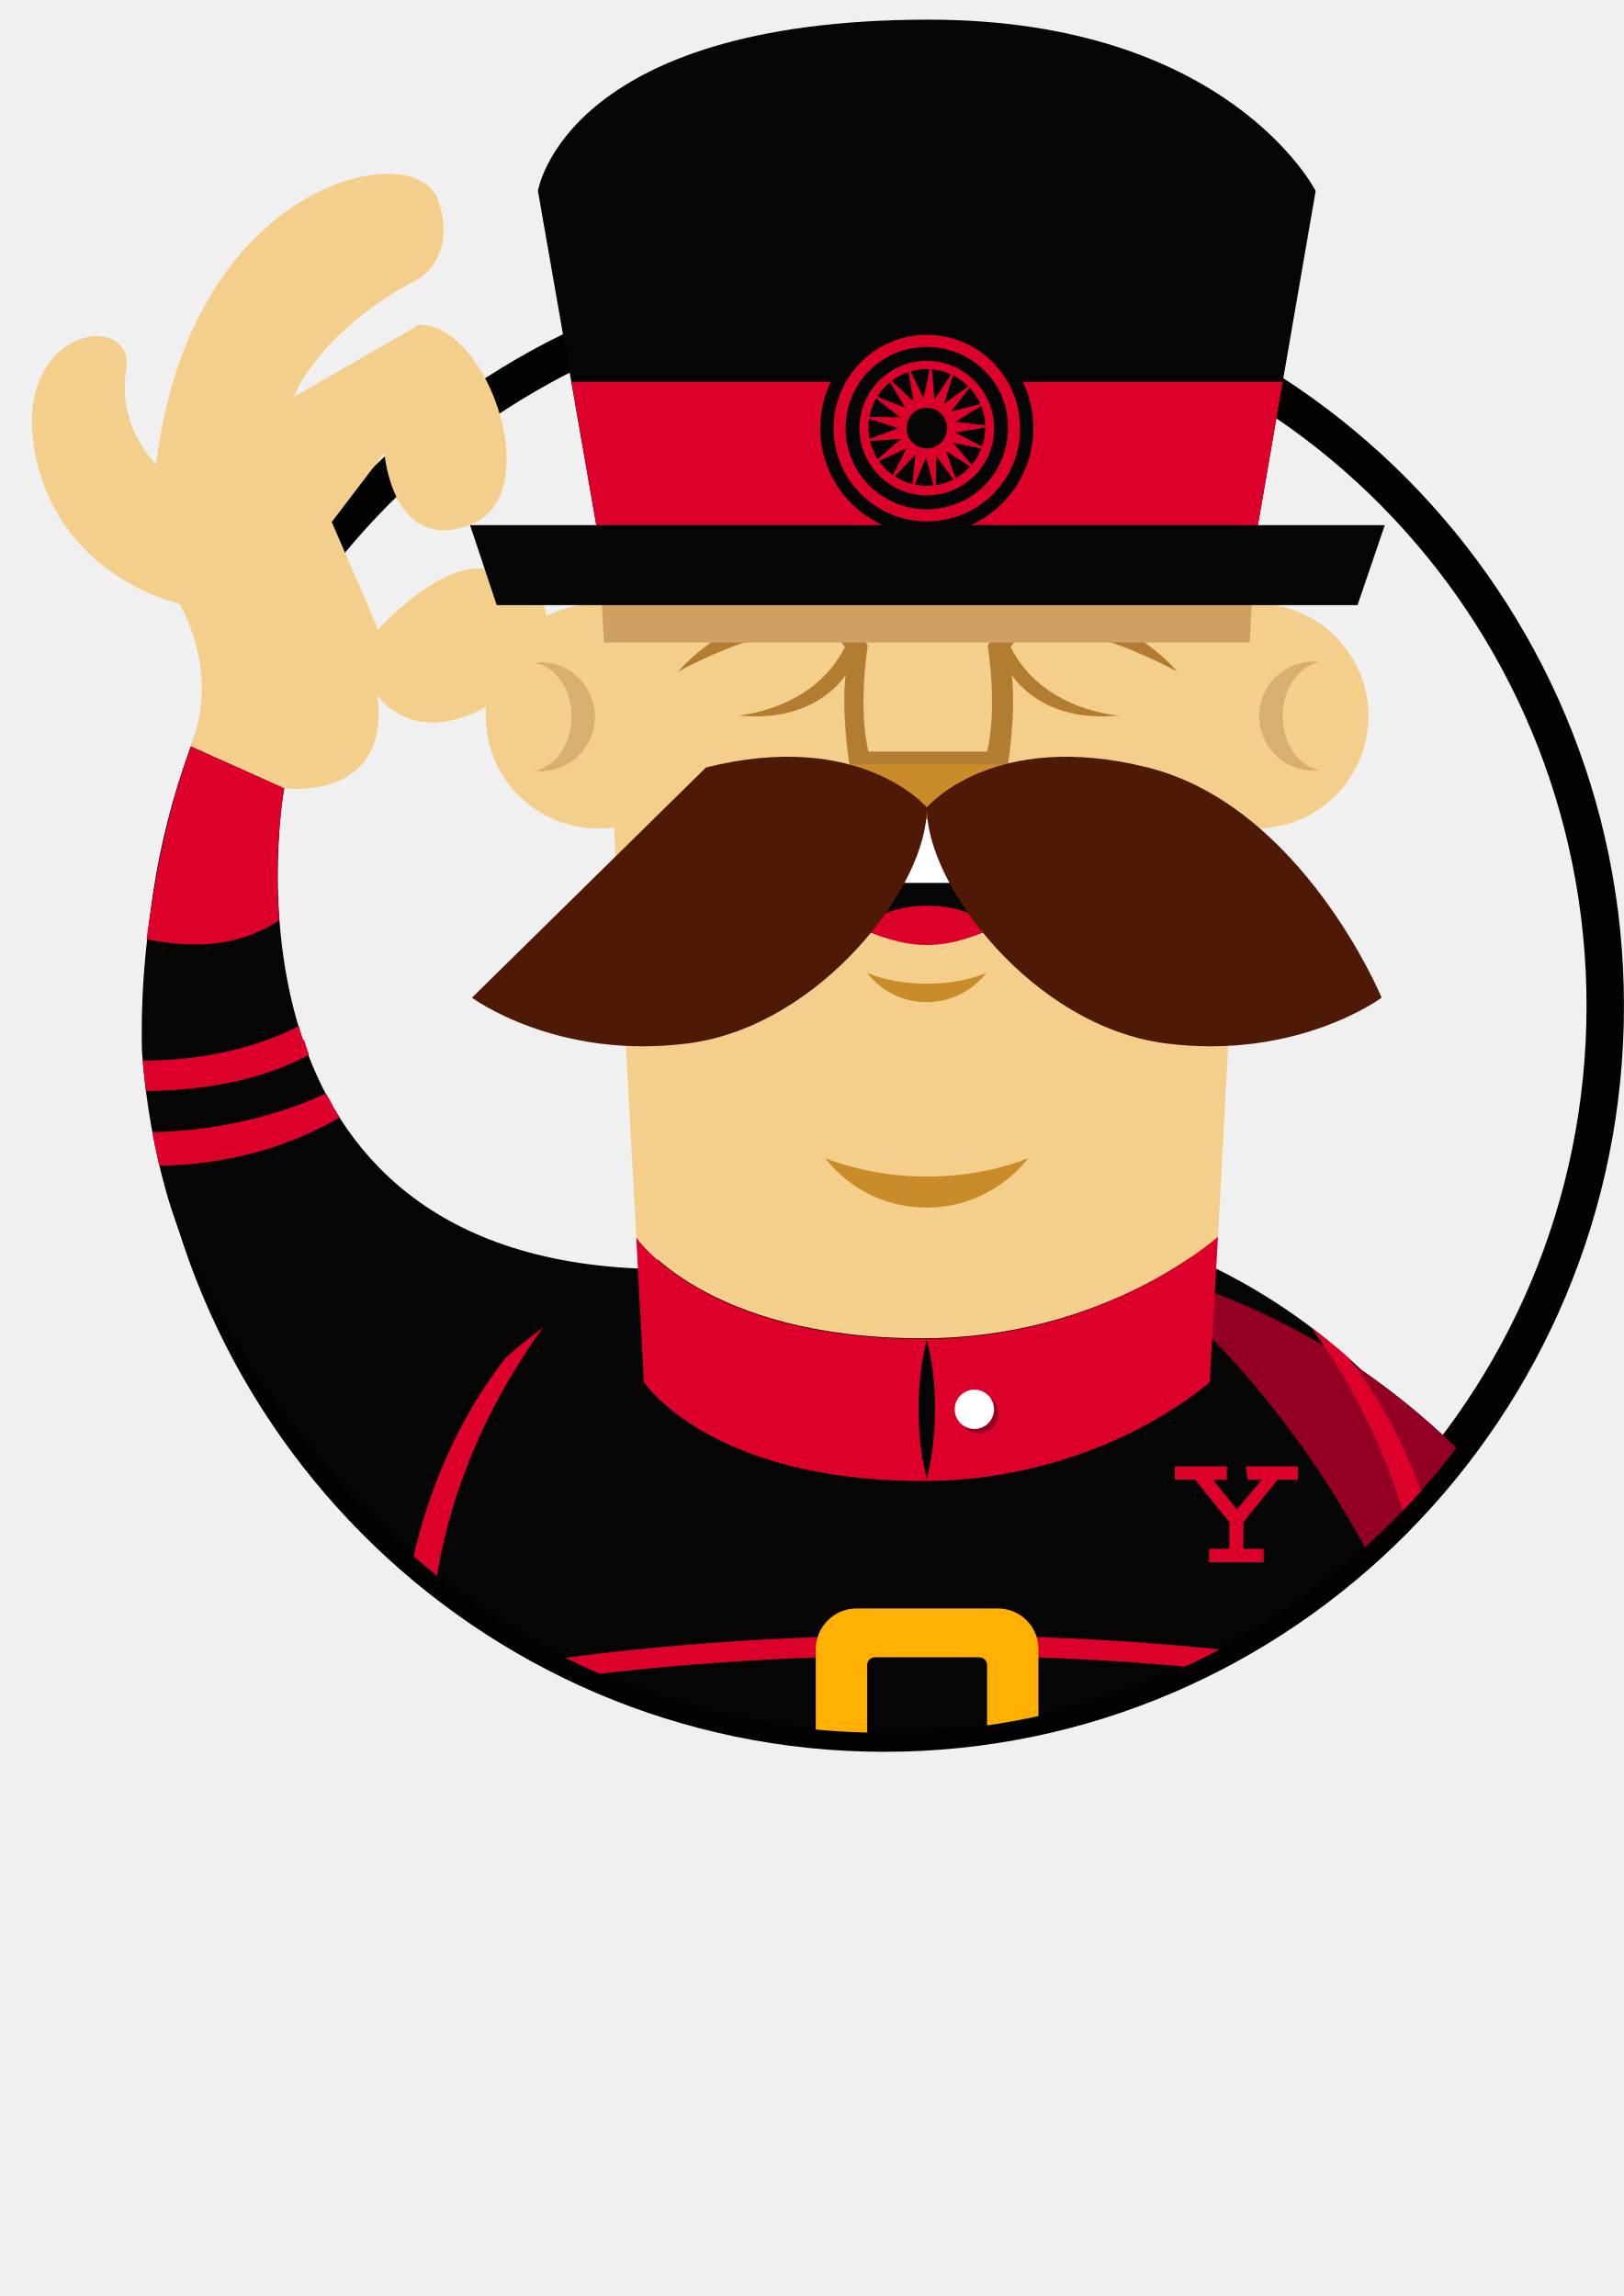
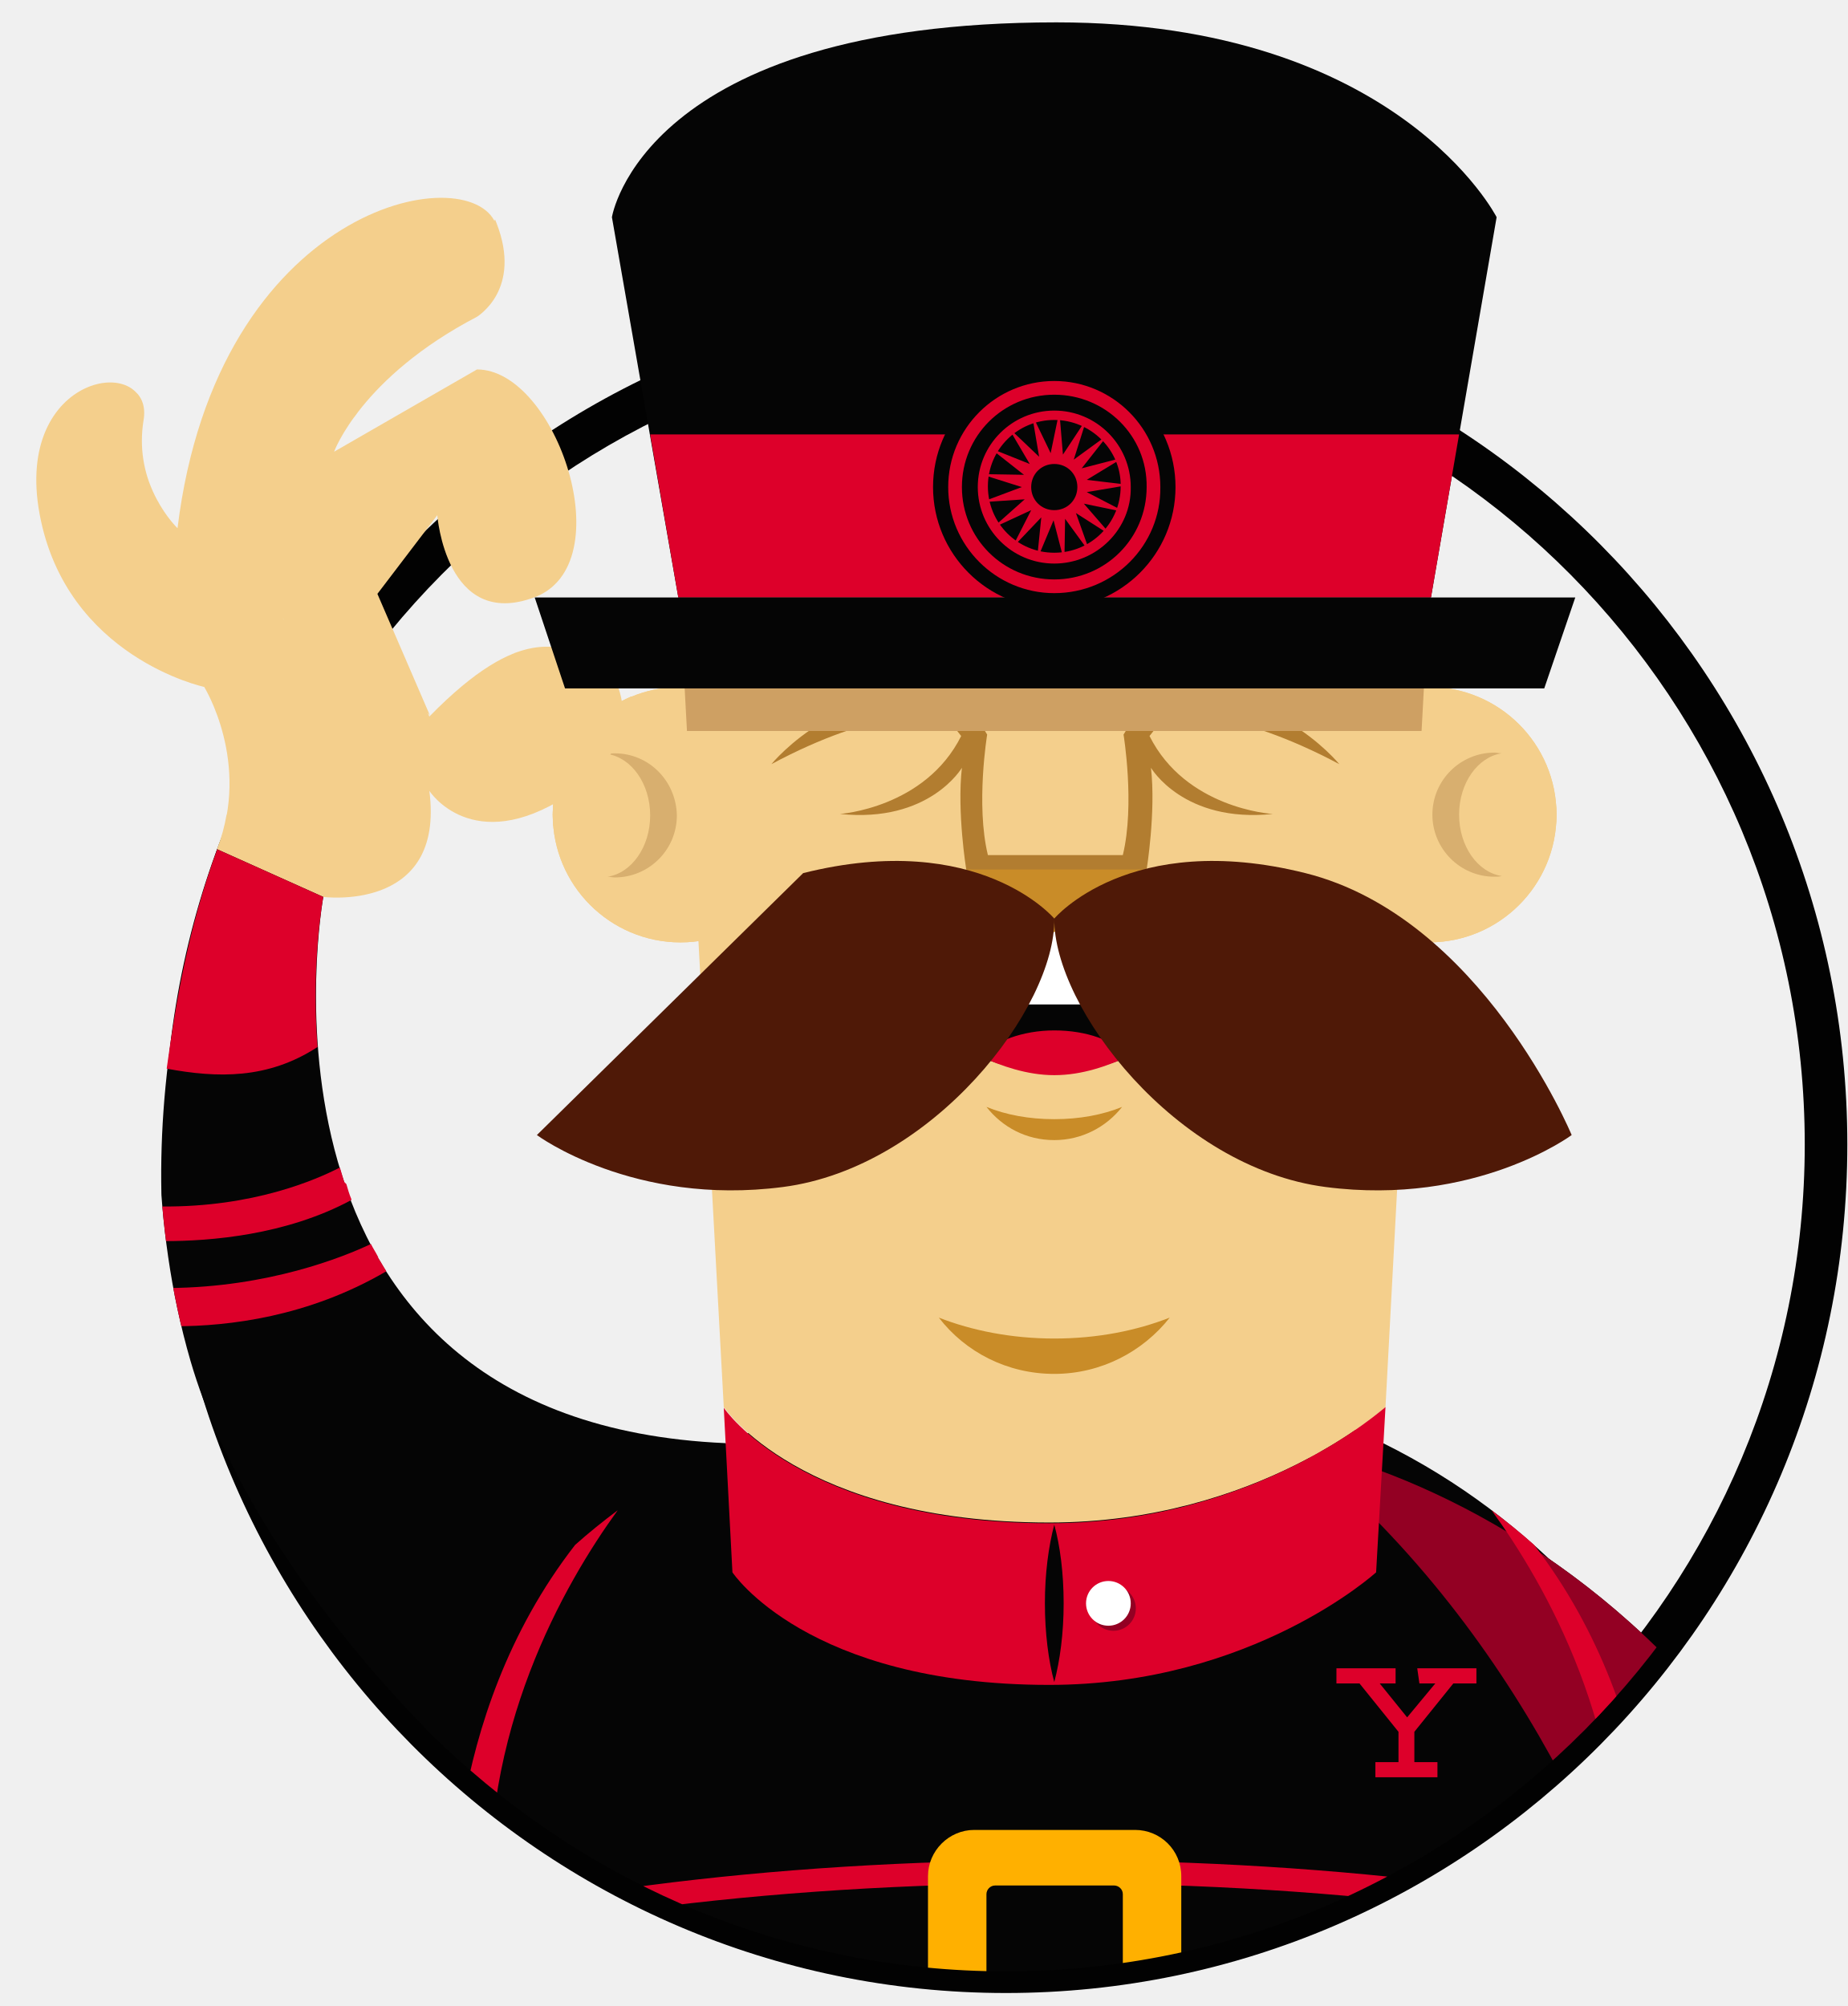
- <svg xmlns="http://www.w3.org/2000/svg" xmlns:xlink="http://www.w3.org/1999/xlink" width="256px" height="362px" viewBox="0 0 256 362" version="1.1" preserveAspectRatio="xMinYMin meet">
+ <svg xmlns="http://www.w3.org/2000/svg" xmlns:xlink="http://www.w3.org/1999/xlink" width="256px" height="278px" viewBox="0 0 256 278" version="1.1" preserveAspectRatio="xMinYMin meet">
  <g>
    <path fill="#020202" d="M139.4,276.2c-64.3,0-116.6-52.7-116.6-117.6c0-64.8,52.3-117.6,116.6-117.6S256,93.8,256,158.6C256,223.5,203.7,276.2,139.4,276.2L139.4,276.2z M139.4,46.9c-61,0-110.7,50.1-110.7,111.7c0,61.6,49.7,111.7,110.7,111.7c61,0,110.7-50.1,110.7-111.7C250.1,97,200.5,46.9,139.4,46.9L139.4,46.9z" />
    <g>
      <defs>
        <path id="SVGID_1" d="M203,63.6v-0.3l6.6-33.2c0,0-14.7-33.9-64.1-29.8C96.2,4.4,90,15.8,81.9,29.4l4.8,21.7l-9.2,5.9c0,0-3.3-9.9-8.5-10.3c0,0,7.7-11.1,2.2-18.8c-5.5-7.7-35-7-46.4,32c0,0-1.5-11.8-6.3-11.8S-4,54.5,0.8,72.9c4.8,18.4,21.4,23.9,26.9,26.2c0,0,2.6,3.3,1.5,7.7c-0.6,2.3-13.9,43.6-2.8,81.8c8.3,28.5,35,53.3,35,53.3c20.4,19.4,47.8,31.3,78,31.3c62.7,0,113.6-51.3,113.6-114.6C253.1,119.1,233.2,84.2,203,63.6L203,63.6z" />
      </defs>
      <clipPath id="SVGID_2">
        <use xlink:href="#SVGID_1" overflow="visible" />
      </clipPath>
      <g clip-path="url(#SVGID_2)">
        <path fill="#F4CF8C" d="M271.2,329.2c0,0,1.9,25.7-5.1,30.9c0,0-1.5,10.3-11.4,10.6c0,0-2.2,5.9-12.5,2.9c-10.3-2.9-19.1-33.1-19.1-33.1S254.2,314.1,271.2,329.2L271.2,329.2z" />
        <path fill="#050505" d="M179.5,200.4c0,0,82.6,13.3,91.7,128.8c0,0-15.4,9.8-31.5,10.5C239.7,339.7,241.1,250.8,179.5,200.4L179.5,200.4z" />
        <path fill="#DD002A" d="M260.8,278.3c-4.5,2.2-14.1,6-28.9,7.5c0.5,1.9,1,3.8,1.5,5.7c5.9-0.9,16.5-3.1,29.2-8.1C262,281.7,261.4,280,260.8,278.3L260.8,278.3z M227.8,272.6c0.6,1.9,1.3,3.7,1.8,5.6c5.4-0.6,17.6-2.3,28.4-7.1c-0.8-1.8-1.5-3.6-2.3-5.3C251.7,267.6,242.9,270.8,227.8,272.6L227.8,272.6z M271.2,329.2c-0.8-10.6-2.3-20.3-4.2-29.2c-6.3,3.9-16.3,8.6-29.8,10.4c2.8,17.5,2.6,29.3,2.6,29.3C255.8,339,271.2,329.2,271.2,329.2L271.2,329.2z" />
        <circle fill="#F4CF8C" cx="94.3" cy="112.9" r="17.7" />
        <circle fill="#F4CF8C" cx="94.3" cy="112.9" r="17.7" />
        <path fill="#F4CF8C" d="M76.6,112.9c0,0.5,0,1.1,0.1,1.6c1.3-0.5,2.6-1.2,4-2.2c8.4-5.4,8.6-11.8,6.8-15.8C81.1,99.3,76.6,105.6,76.6,112.9z" />
        <circle fill="#F4CF8C" cx="85.2" cy="112.9" r="8.6" />
        <path fill="#D8AF6F" d="M85.2,104.4c-0.3,0-0.7,0-1,0.1c3.3,0.5,5.9,4.1,5.9,8.5c0,4.4-2.6,8-5.9,8.5c0.3,0,0.7,0.1,1,0.1c4.7,0,8.6-3.8,8.6-8.6C93.7,108.2,89.9,104.4,85.2,104.4L85.2,104.4z" />
        <path fill="#F4CF8C" d="M84.1,104.5c-0.3,0-0.5-0.1-0.8-0.1c-3.7,0-6.7,3.8-6.7,8.6C76.6,108.6,79.9,105,84.1,104.5z M76.6,112.9c0,4.7,3,8.6,6.7,8.6c0.3,0,0.5,0,0.8-0.1C79.9,120.9,76.6,117.3,76.6,112.9z" />
        <circle fill="#F4CF8C" cx="198" cy="112.9" r="17.7" />
        <circle fill="#F4CF8C" cx="198" cy="112.9" r="17.7" />
        <circle fill="#F4CF8C" cx="207.1" cy="112.9" r="8.6" />
        <path fill="#D8AF6F" d="M202.2,112.9c0-4.4,2.6-8,5.9-8.5c-0.3,0-0.7-0.1-1-0.1c-4.7,0-8.6,3.8-8.6,8.6c0,4.7,3.8,8.6,8.6,8.6c0.3,0,0.7,0,1-0.1C204.8,120.9,202.2,117.3,202.2,112.9z" />
        <path fill="#F4CF8C" d="M215.7,112.9c0-4.7-3-8.6-6.7-8.6c-0.3,0-0.5,0-0.8,0.1C212.4,105,215.7,108.6,215.7,112.9z M208.2,121.4c0.3,0,0.5,0.1,0.8,0.1c3.7,0,6.7-3.8,6.7-8.6C215.7,117.3,212.4,120.9,208.2,121.4L208.2,121.4z M44.8,124.3c0,0,16.9,2.2,14.7-14.7c0,0,5.9,9.2,19.1,0.7c13.2-8.4,6.2-19.5,2.6-19.8c-3.7-0.4-8.8-4.4-21.7,8.8l-7.3-16.9l8.4-11c0,0,1.2,15.9,13.4,11.4c12.3-4.5,3.1-31.6-7.9-31.6L46.3,62.6c0,0,3.7-10.3,19.8-18.7c0,0,6.2-3.7,2.6-12.9c-3.7-9.2-38.6-2.6-44.1,42.2c0,0-6.2-5.9-4.8-15.1s-18-6.6-14.3,13.2c3.7,19.8,22.8,23.9,22.8,23.9s6.5,10.5,1.8,22.4C30.1,117.7,37.5,126.8,44.8,124.3z M78.6,110.3c13.2-8.4,6.2-19.5,2.6-19.8c-2.3-0.2-5.1-1.8-9.9,0l4.3,8.9c0,0-0.9,12.7-15.1,9.5c0,0-0.1,0.5-0.5,1.3C61.6,112.1,67.5,117.4,78.6,110.3z M59.6,110.8c-2.2,3.9-9.8,11.5-28.2,2.1c-0.3,1.7-0.7,3.1-1.3,4.8c0,0,7.3,9.2,14.7,6.6C44.8,124.3,60.9,126.4,59.6,110.8z M60.6,71.4c0,0,1.2,15.9,13.4,11.4c5-1.8,6.4-7.5,5.6-13.5c-3.1,3.2-12.5,11.2-16.2-5.8L46.6,83.1l-13.3,7.7l16.6-4.2l9.7,12.6l-7.3-16.9L60.6,71.4z M49.1,57.8c2.7-3.8,7.9-9.2,17.1-14c0,0,6.2-3.7,2.6-12.9c-0.1-0.2-0.1-0.3-0.2-0.5c-0.9,2.8-2.6,6.1-5.9,8.4c-6.8,4.7-31.1,21.6-23.4,47.1C39.2,86.1,36,70.3,49.1,57.8z M24.3,72.9c-1.3-1.4-5.7-6.8-4.4-14.7c0.6-3.6-2.1-5.4-5.3-5C13.9,63,15.3,83,34.7,88.7C34.7,88.7,27.4,85.3,24.3,72.9z" />
        <path fill="#050505" d="M30.1,117.7l14.7,6.6c0,0-13.2,72.7,55.8,75.7c0,0,0.5,46.8-42.1,46C58.5,246,2.2,201.2,30.1,117.7z" />
        <path fill="#DD002A" d="M47.7,163.8c-0.2-0.7-0.4-1.3-0.6-2l0,0c-3.3,1.7-12,5.5-24.6,5.4c0.1,1.6,0.2,3.2,0.3,4.8c6.3,0,16.8-0.8,25.9-5.7l0-0.1c-0.3-0.7-0.5-1.4-0.7-2.1L47.7,163.8z M52.4,174.2c-0.3-0.6-0.7-1.2-1-1.8l0,0c-3.8,1.8-14.2,6-28,6.1c0.2,1.8,0.5,3.6,0.8,5.3c7.5,0,18.5-1.3,29.3-7.6l0-0.1c-0.4-0.6-0.7-1.2-1.1-1.8L52.4,174.2L52.4,174.2z M30.1,117.7c-4,10.9-5.7,21-7,30.4c7,1.3,14,1.5,20.9-3c-0.9-11.8,0.8-20.8,0.8-20.8L30.1,117.7z" />
        <path fill="#050505" d="M51.5,304.2l90,116c0,0,3.5,1.3,5-0.5V304.2H51.5z M240.8,304.2l-90,116c0,0-3.5,1.3-5-0.5V304.2H240.8z M187.6,198.1h-82.8c-88.2,38.7-67.7,184.8-67.7,184.8h109.6v-66.8l6.1,66.8h102.4C255.2,382.8,275.8,236.8,187.6,198.1L187.6,198.1z" />
        <path fill="#F4CF8C" d="M223.1,340.6c0,0,8.8,30.1,19.1,33.1c10.3,2.9,12.5-2.9,12.5-2.9c2.9-0.1,5.1-1.1,6.7-2.4c0.7-10.6,1.2-26.1,0-43.6C244.4,322.5,223.1,340.6,223.1,340.6z" />
        <path fill="#930023" d="M261.9,334c-1.2-31.4-7.5-71.7-28.7-102c-25.3-27-53.7-31.6-53.7-31.6c61.6,50.4,60.2,139.3,60.2,139.3C247.9,339.3,256,336.6,261.9,334z" />
        <path fill="#DD002A" d="M40.6,289.1c-0.3,1.3-0.6,2.7-0.8,4c24.4-9,62.9-14.8,106.3-14.8s82,5.8,106.3,14.8c-0.3-1.3-0.5-2.7-0.8-4c-24.4-8.8-62.6-14.5-105.5-14.5C103.2,274.6,65,280.3,40.6,289.1z M45.5,270.6c-0.4,1.2-0.7,2.4-1.1,3.6c24.5-8.1,61-13.2,101.8-13.2s77.3,5.1,101.8,13.2c-0.4-1.2-0.7-2.4-1.1-3.6c-24.5-7.9-60.5-12.8-100.7-12.8C106,257.8,69.9,262.8,45.5,270.6z M79.7,214.1c-18.9,24.3-16.8,54-16.8,54l5.1-2.3c-1.6-25.8,10.2-46.3,17.6-56.5C83.6,210.8,81.6,212.4,79.7,214.1z M206.7,209.3c7.4,10.2,19.2,30.6,17.6,56.5l5.1,2.3c0,0,2-29.6-16.8-54C210.7,212.4,208.7,210.8,206.7,209.3L206.7,209.3z M146.7,316.1l6.1,66.8h102.4c0,0,6.3-44.8-3.1-91.4l-5.2-1.7c8.6,23.5,4.6,86.9,4.6,86.9h-93.2l-8.8-98.5h-7.1l-0.9,98.5H41.9C37.3,332,44.4,290,44.4,290l-4.2,1.2c-9.5,46.7-3.1,91.7-3.1,91.7h109.6L146.7,316.1L146.7,316.1z" />
        <path fill="#F4CF8C" d="M192,195c0,0-17.6,16-46.6,16c-34.4,0-45.1-16-45.1-16L94.2,82.8h103.8L192,195L192,195z M192,195c0,0-17.6,16-46.6,16c-34.4,0-45.1-16-45.1-16L94.2,82.8h103.8L192,195L192,195z M192,195c0,0-17.6,16-46.6,16c-34.4,0-45.1-16-45.1-16L94.2,82.8h103.8L192,195L192,195z" />
        <path fill="#B27D30" d="M159.3,102l2.6-3.3c0,0,9.3-0.5,23.7,7.2c0,0-10.4-12.8-26-8.5l0.5-2.8l-4.4,7.2c0,0,1.6,9.7-0.1,16.7h-18.7c-1.7-7-0.1-16.7-0.1-16.7l-4.4-7.2l0.5,2.8c-15.6-4.3-26,8.5-26,8.5c14.3-7.7,23.7-7.2,23.7-7.2l2.6,3.3c-5,10-16.8,10.8-16.8,10.8c12.4,1.3,16.9-6.4,16.9-6.4c-0.7,6.1,0.6,14.1,0.6,14.1l12.4,8.8l0.1-0.1l0.1,0.1l12.4-8.8c0,0,1.3-8,0.6-14.1c0,0,4.5,7.7,16.9,6.4C176.1,112.8,164.3,112,159.3,102L159.3,102z" />
        <ellipse fill="#050505" cx="146.1" cy="138.3" rx="17" ry="10.2" />
        <path fill="#DD002A" d="M146.1,149c3.9,0,7.4-1.3,10.3-2.6c-2-2.2-5.8-3.6-10.3-3.6c-4.4,0-8.3,1.5-10.3,3.6C138.7,147.7,142.3,149,146.1,149z" />
        <path fill="#FFFFFF" d="M146.1,128.1c-9.4,0-17,4.6-17,10.2c0,0.3,0,0.6,0.1,0.9h33.9c0-0.3,0.1-0.6,0.1-0.9C163.2,132.7,155.6,128.1,146.1,128.1L146.1,128.1z" />
        <path fill="#C98C28" d="M146.1,155.1c-3.5,0-6.7-0.6-9.4-1.7c2.2,2.8,5.5,4.6,9.4,4.6c3.8,0,7.2-1.8,9.4-4.6C152.8,154.5,149.6,155.1,146.1,155.1z M146.1,185.5c-5.9,0-11.4-1.1-16-2.9c3.7,4.8,9.5,7.8,16,7.8s12.3-3.1,16-7.8C157.5,184.4,152.1,185.5,146.1,185.5L146.1,185.5z" />
        <path fill="#CEA063" d="M95.2,101.3h101.8l1-18.4H94.2L95.2,101.3z" />
        <path fill="#050505" d="M198.3,82.8l9.1-52.7c0,0-13.7-27-61-27c-57.4,0-61.6,27-61.6,27L94,82.8H198.3z" />
        <path fill="#DD002A" d="M90.1,60.2L94,82.8h104.3l3.9-22.6L90.1,60.2z" />
        <path fill="#050505" d="M214,95.4H78.3l-4.2-12.6h144.2L214,95.4z" />
        <circle fill="#050505" cx="146.1" cy="67.5" r="16.8" />
        <path fill="#DD002A" d="M146.1,82.2c-8.1,0-14.7-6.6-14.7-14.7c0-8.1,6.6-14.7,14.7-14.7c8.1,0,14.7,6.6,14.7,14.7C160.9,75.6,154.3,82.2,146.1,82.2z M146.1,54.7c-7.1,0-12.8,5.7-12.8,12.8c0,7.1,5.7,12.8,12.8,12.8c7.1,0,12.8-5.7,12.8-12.8C159,60.4,153.2,54.7,146.1,54.7L146.1,54.7z M146.1,78.1c-5.9,0-10.6-4.8-10.6-10.6c0-5.9,4.8-10.6,10.6-10.6c5.9,0,10.6,4.8,10.6,10.6C156.8,73.3,152,78.1,146.1,78.1z M146.1,58.2c-5.1,0-9.2,4.1-9.2,9.2c0,5.1,4.1,9.2,9.2,9.2c5.1,0,9.2-4.1,9.2-9.2C155.4,62.4,151.2,58.2,146.1,58.2z M148.8,63.7l4.8-3.5l-3.7,4.7l5.8-1.5l-5.1,3.1l5.9,0.7l-5.9,1L156,71l-5.8-1.2l3.9,4.5l-5-3.2l2,5.6l-3.5-4.8l-0.1,6l-1.5-5.8l-2.3,5.5l0.6-5.9l-4.1,4.3l2.7-5.3l-5.4,2.5l4.5-4l-6,0.4l5.6-2.1l-5.7-1.8l6,0.1l-4.7-3.7l5.5,2.2l-3-5.1l4.3,4.1l-1-5.9l2.6,5.4l1.2-5.8l0.5,6l3.3-5L148.8,63.7z" />
        <path fill="#050505" d="M149.3,67.5c0,1.8-1.4,3.2-3.2,3.2c-1.8,0-3.2-1.4-3.2-3.2c0-1.8,1.4-3.2,3.2-3.2C147.9,64.3,149.3,65.7,149.3,67.5z" />
        <path fill="#DD002A" d="M145.4,211.1c-34.4,0-45.1-16-45.1-16l1.2,22.8c0,0,10.3,15.6,43.9,15.6c28.2,0,45.3-15.6,45.3-15.6L192,195C191.9,195,174.3,211.1,145.4,211.1L145.4,211.1z" />
        <path fill="#050505" d="M146.1,233.1c0.8-3,1.3-6.8,1.3-10.9c0-4.2-0.5-8-1.3-10.9c-0.8,3-1.3,6.8-1.3,10.9S145.3,230.2,146.1,233.1L146.1,233.1z" />
        <circle fill="#930023" cx="154.3" cy="222.9" r="3.1" />
        <circle fill="#FFFFFF" cx="153.6" cy="222.2" r="3.1" />
        <path fill="#FFB000" d="M157.3,253.6H135c-3.5,0-6.4,2.9-6.4,6.4v15.9c0,3.5,2.9,6.4,6.4,6.4h22.3c3.5,0,6.4-2.9,6.4-6.4V260C163.7,256.4,160.8,253.6,157.3,253.6z M155.6,262.5v10.9c0,0.6-0.5,1.2-1.2,1.2h-16.5c-0.6,0-1.2-0.5-1.2-1.2v-10.9c0-0.6,0.5-1.2,1.2-1.2h16.5C155,261.3,155.6,261.8,155.6,262.5L155.6,262.5z" />
        <path fill="#C98C28" d="M133.8,120.5l12.3,8.7l0.1-0.1l0.1,0.1l12.3-8.7H133.8z" />
        <path fill="#4F1907" d="M146.1,127.3c0,0-10.4-12.4-34.8-6.3l-36.9,36.3c0,0,13.3,9.9,34.1,7.2C129.3,161.8,146.3,139.6,146.1,127.3z M146.1,127.3c0,0,10.4-12.4,34.8-6.3c24.4,6.1,36.9,36.3,36.9,36.3s-13.3,9.9-34.1,7.2C162.9,161.8,146,139.6,146.1,127.3L146.1,127.3z" />
        <path fill="#DD002A" d="M196.7,233.3h2.2L195,238l-3.8-4.7h2.2v-2.1h-8.2v2.1h3.2l5.4,6.7v4.2h-3.2v2.1h8.6v-2.1h-3.2V240l5.4-6.7h3.2v-2.1h-8.2L196.7,233.3z" />
      </g>
    </g>
  </g>
</svg>
